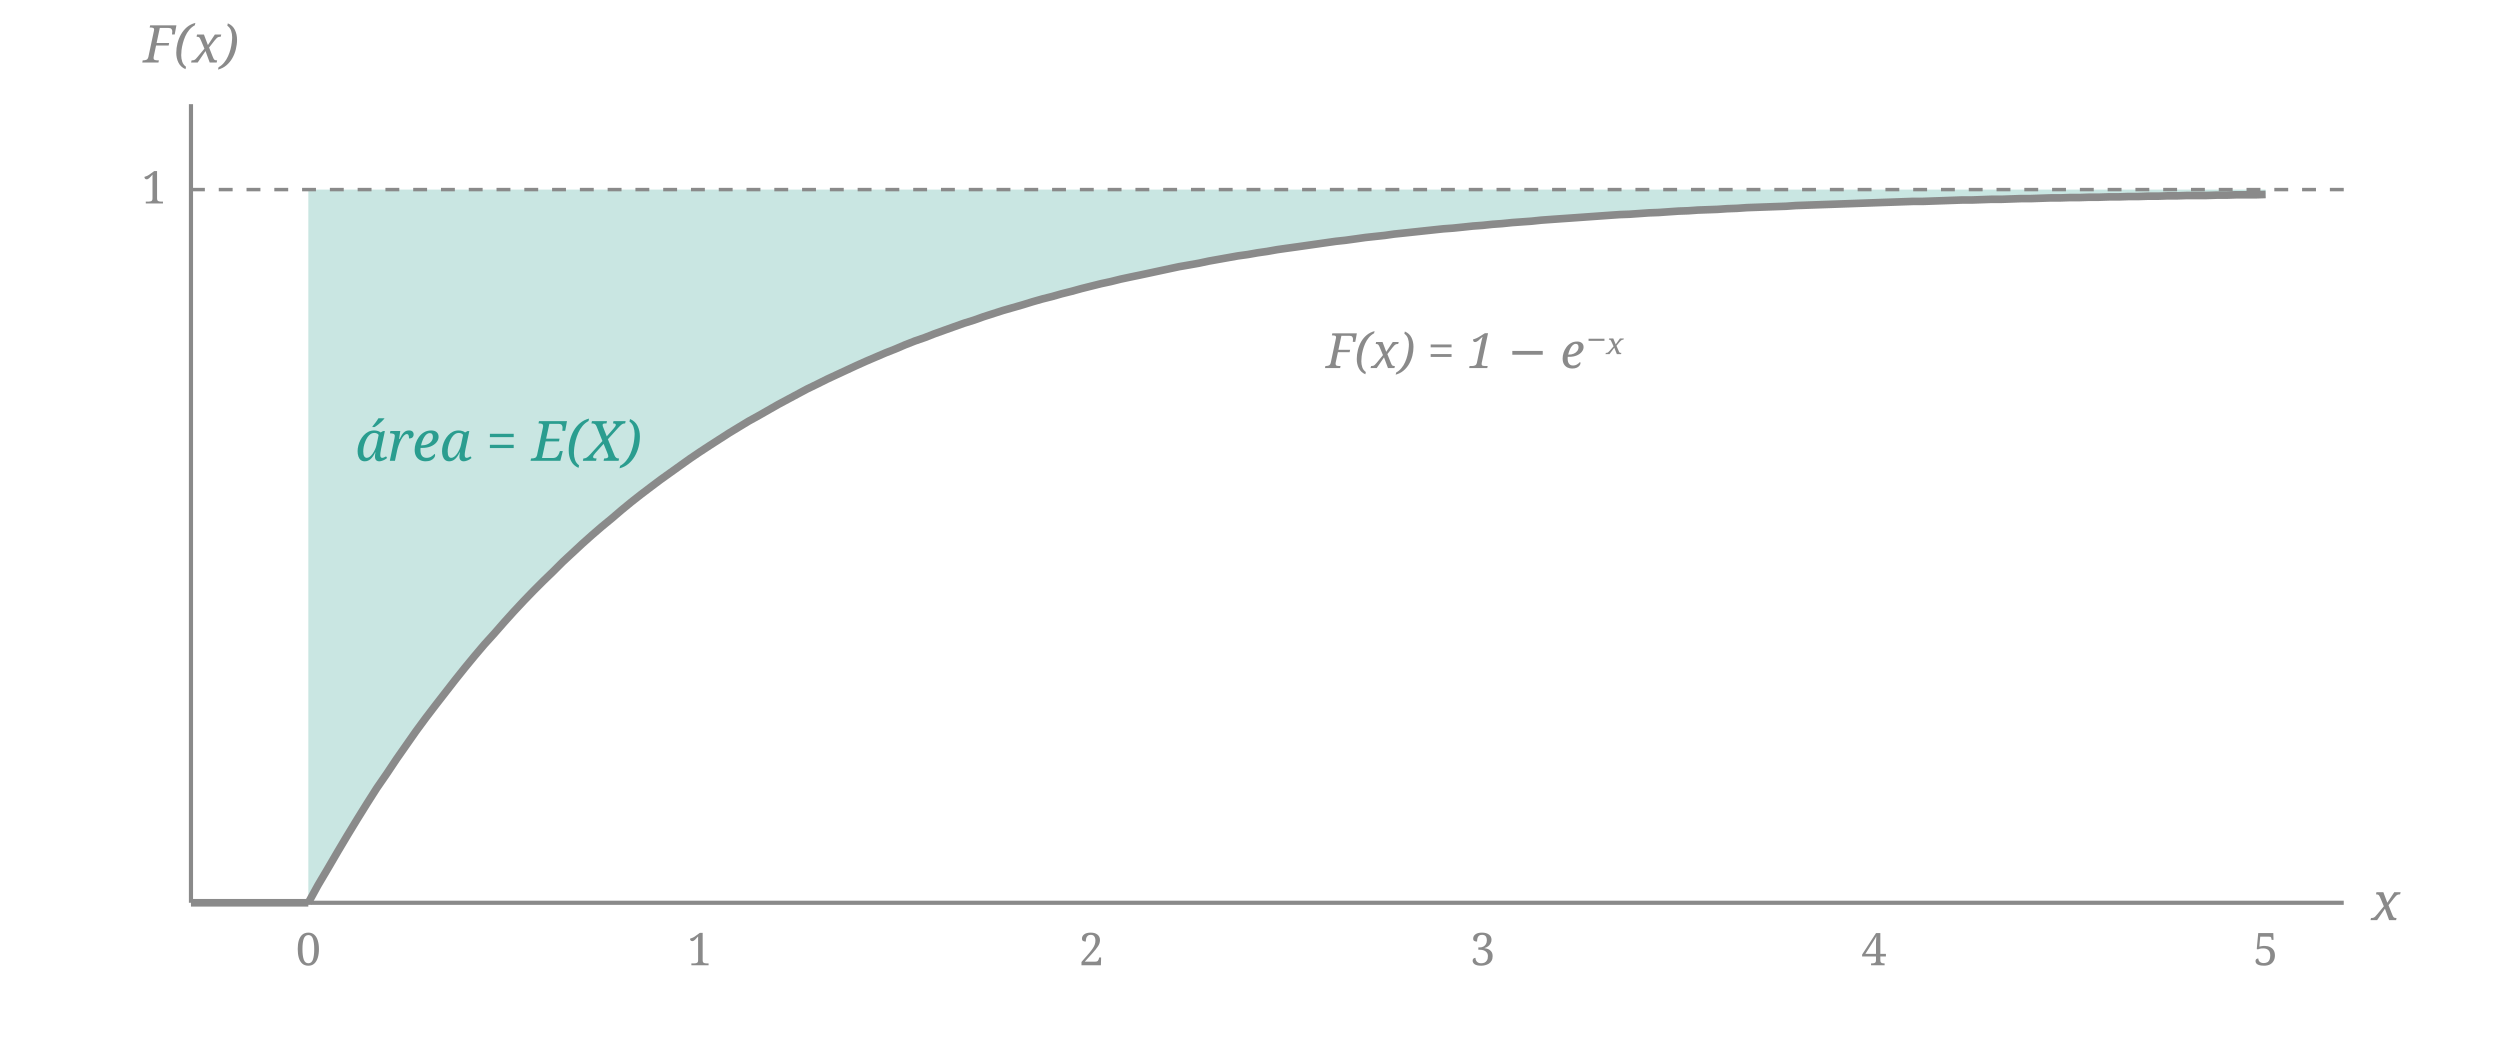
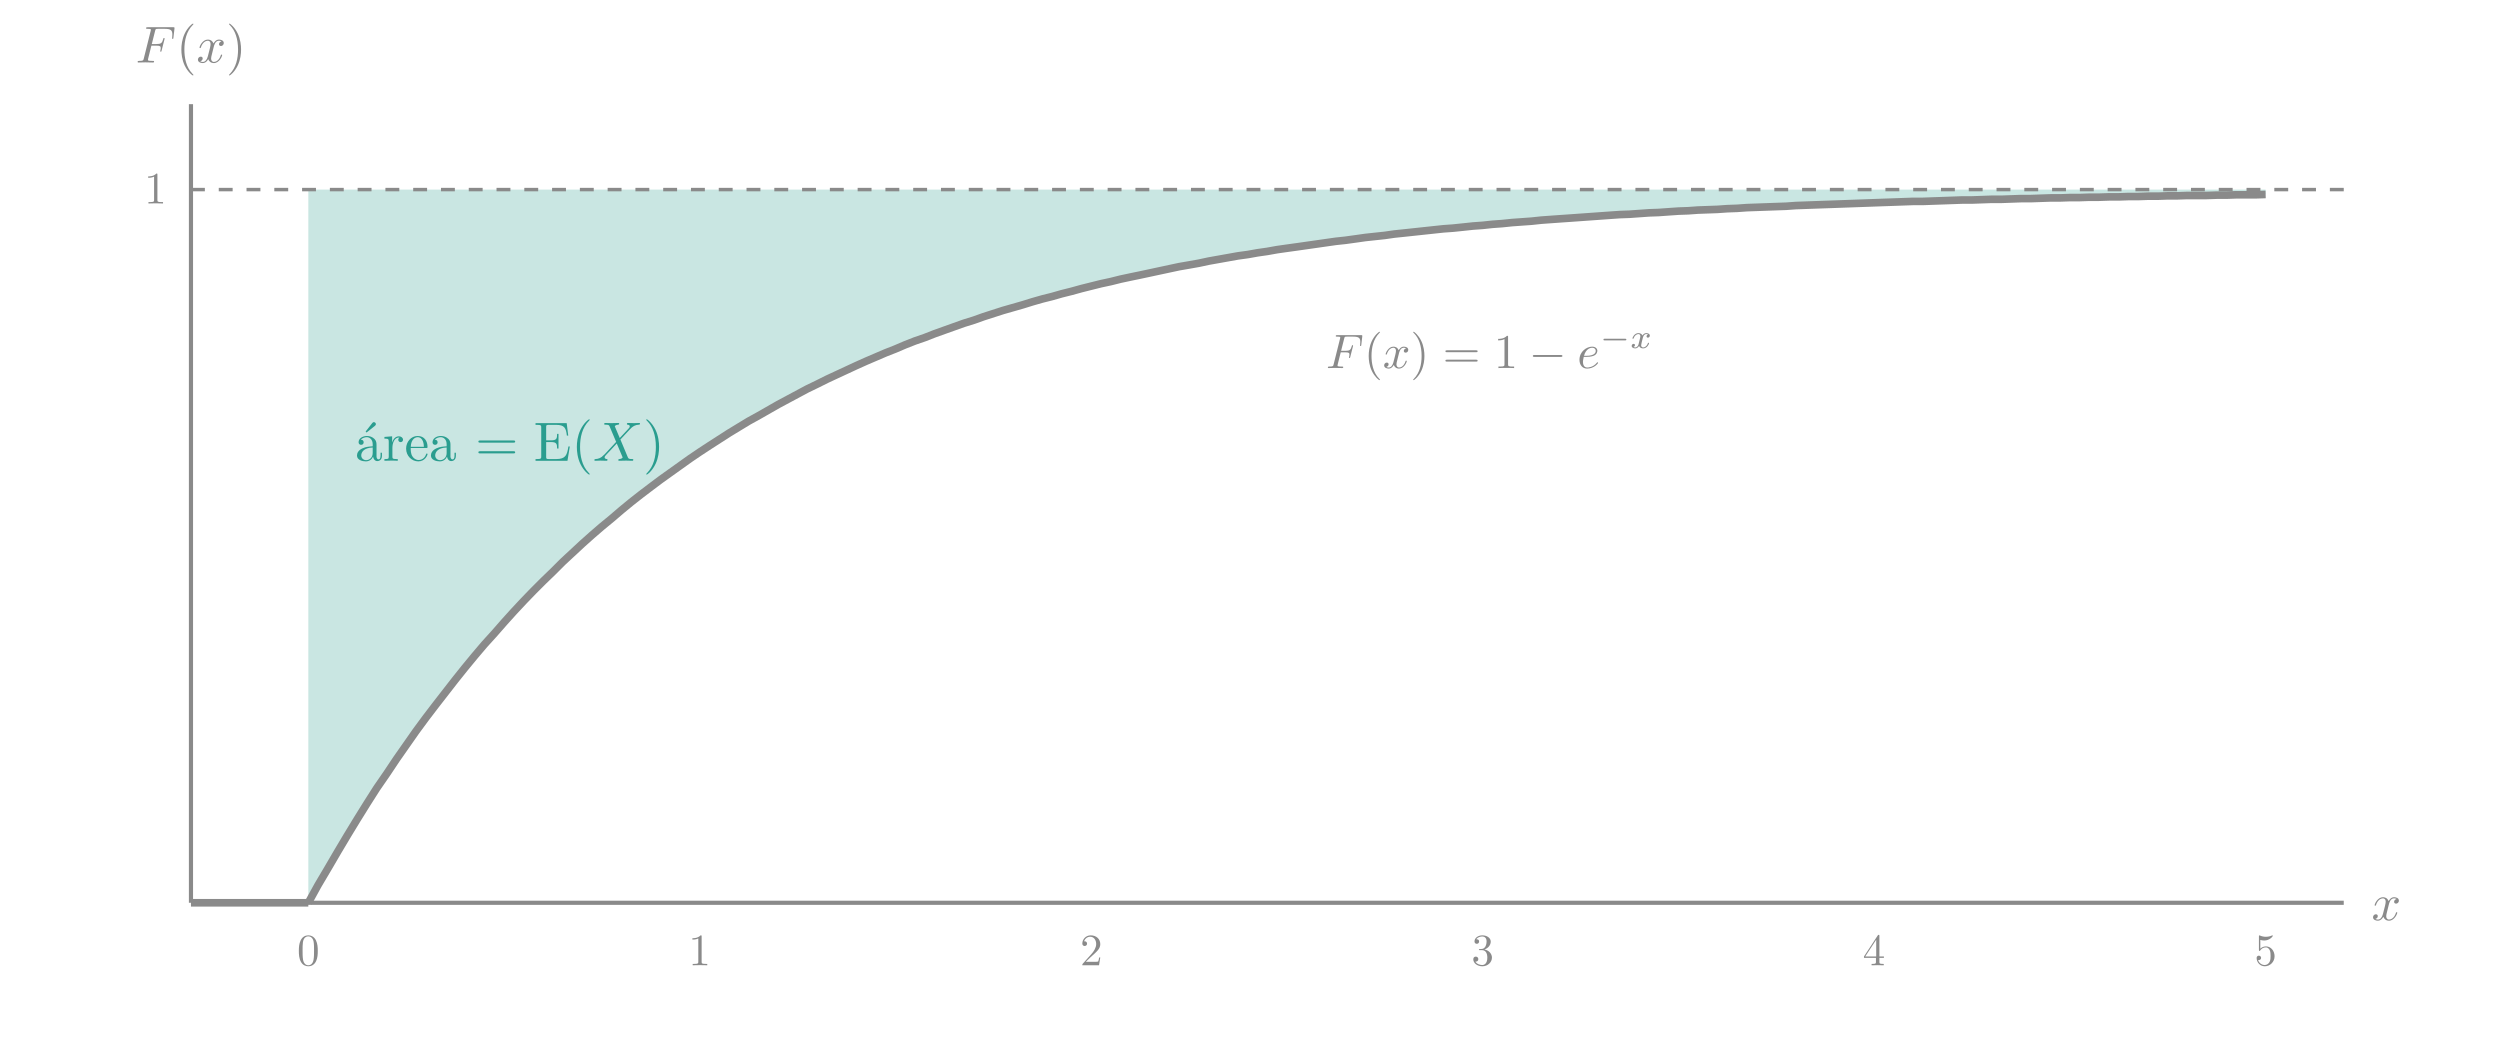
<svg xmlns="http://www.w3.org/2000/svg" viewBox="0 0 720 300" width="100%" style="max-width:720px;font-family:serif">
  <line x1="55.0" y1="260.0" x2="675.0" y2="260.0" style="stroke:#8a8a8a;stroke-width:1.2" />
  <line x1="55.0" y1="260.0" x2="55.0" y2="30.0" style="stroke:#8a8a8a;stroke-width:1.2" />
  <line x1="88.8" y1="260.0" x2="88.8" y2="260.0" style="stroke:#8a8a8a;stroke-width:1" />
-   <text x="88.8" y="278.0" text-anchor="middle" font-size="13" style="fill:#8a8a8a">0</text>
+   <g transform="translate(88.8,278.0) scale(1.300) translate(69.51,65.73)" style="fill:#8a8a8a">
+     <defs>
+       <path id="q0" d="M4.583-3.188C4.583-3.985 4.533-4.782 4.184-5.519C3.726-6.476 2.909-6.635 2.491-6.635C1.893-6.635 1.166-6.376 .757-5.45C.438-4.762 .389-3.985 .389-3.188C.389-2.441 .428-1.544 .837-.787C1.265 .02 1.993 .219 2.481 .219C3.019 .219 3.776 .01 4.214-.936C4.533-1.624 4.583-2.401 4.583-3.188ZM3.756-3.308C3.756-2.56 3.756-1.883 3.646-1.245C3.497-.299 2.929 0 2.481 0C2.092 0 1.504-.249 1.325-1.205C1.215-1.803 1.215-2.72 1.215-3.308C1.215-3.945 1.215-4.603 1.295-5.141C1.484-6.326 2.232-6.416 2.481-6.416C2.809-6.416 3.467-6.237 3.656-5.25C3.756-4.692 3.756-3.935 3.756-3.308Z" />
+     </defs>
+     <use x="-72" y="-65.726" href="#q0" />
+   </g>
  <line x1="201.5" y1="260.0" x2="201.5" y2="260.0" style="stroke:#8a8a8a;stroke-width:1" />
-   <text x="201.5" y="278.0" text-anchor="middle" font-size="13" style="fill:#8a8a8a">1</text>
+   <g transform="translate(201.5,278.0) scale(1.300) translate(69.51,65.73)" style="fill:#8a8a8a">
+     <defs>
+       <path id="q1" d="M4.174 0V-.309H3.856C2.959-.309 2.929-.418 2.929-.787V-6.376C2.929-6.615 2.929-6.635 2.7-6.635C2.082-5.998 1.205-5.998 .887-5.998V-5.689C1.086-5.689 1.674-5.689 2.192-5.948V-.787C2.192-.428 2.162-.309 1.265-.309H.946V0C1.295-.03 2.162-.03 2.56-.03S3.826-.03 4.174 0Z" />
+     </defs>
+     <use x="-72" y="-65.726" href="#q1" />
+   </g>
  <line x1="314.3" y1="260.0" x2="314.3" y2="260.0" style="stroke:#8a8a8a;stroke-width:1" />
-   <text x="314.3" y="278.0" text-anchor="middle" font-size="13" style="fill:#8a8a8a">2</text>
+   <g transform="translate(314.3,278.0) scale(1.300) translate(69.51,65.73)" style="fill:#8a8a8a">
+     <defs>
+       <path id="q2" d="M4.473-1.733H4.224C4.174-1.435 4.105-.996 4.005-.847C3.935-.767 3.278-.767 3.059-.767H1.265L2.321-1.793C3.875-3.168 4.473-3.706 4.473-4.702C4.473-5.838 3.577-6.635 2.361-6.635C1.235-6.635 .498-5.719 .498-4.832C.498-4.274 .996-4.274 1.026-4.274C1.196-4.274 1.544-4.394 1.544-4.802C1.544-5.061 1.365-5.32 1.016-5.32C.936-5.32 .917-5.32 .887-5.31C1.116-5.958 1.654-6.326 2.232-6.326C3.138-6.326 3.567-5.519 3.567-4.702C3.567-3.905 3.068-3.118 2.521-2.501L.608-.369C.498-.259 .498-.239 .498 0H4.194L4.473-1.733Z" />
+     </defs>
+     <use x="-72" y="-65.726" href="#q2" />
+   </g>
  <line x1="427.0" y1="260.0" x2="427.0" y2="260.0" style="stroke:#8a8a8a;stroke-width:1" />
-   <text x="427.0" y="278.0" text-anchor="middle" font-size="13" style="fill:#8a8a8a">3</text>
+   <g transform="translate(427.0,278.0) scale(1.300) translate(69.51,65.73)" style="fill:#8a8a8a">
+     <defs>
+       <path id="q3" d="M4.553-1.704C4.553-2.521 3.925-3.298 2.889-3.507C3.706-3.776 4.284-4.473 4.284-5.26C4.284-6.077 3.407-6.635 2.451-6.635C1.445-6.635 .687-6.037 .687-5.28C.687-4.951 .907-4.762 1.196-4.762C1.504-4.762 1.704-4.981 1.704-5.27C1.704-5.768 1.235-5.768 1.086-5.768C1.395-6.257 2.052-6.386 2.411-6.386C2.819-6.386 3.367-6.167 3.367-5.27C3.367-5.151 3.347-4.573 3.088-4.134C2.79-3.656 2.451-3.626 2.202-3.616C2.122-3.606 1.883-3.587 1.813-3.587C1.733-3.577 1.664-3.567 1.664-3.467C1.664-3.357 1.733-3.357 1.903-3.357H2.341C3.158-3.357 3.527-2.68 3.527-1.704C3.527-.349 2.839-.06 2.401-.06C1.973-.06 1.225-.229 .877-.817C1.225-.767 1.534-.986 1.534-1.365C1.534-1.724 1.265-1.923 .976-1.923C.737-1.923 .418-1.783 .418-1.345C.418-.438 1.345 .219 2.431 .219C3.646 .219 4.553-.687 4.553-1.704Z" />
+     </defs>
+     <use x="-72" y="-65.726" href="#q3" />
+   </g>
  <line x1="539.7" y1="260.0" x2="539.7" y2="260.0" style="stroke:#8a8a8a;stroke-width:1" />
-   <text x="539.7" y="278.0" text-anchor="middle" font-size="13" style="fill:#8a8a8a">4</text>
+   <g transform="translate(539.7,278.0) scale(1.300) translate(69.51,65.73)" style="fill:#8a8a8a">
+     <defs>
+       <path id="q4" d="M4.692-1.644V-1.953H3.696V-6.486C3.696-6.685 3.696-6.745 3.537-6.745C3.447-6.745 3.417-6.745 3.337-6.625L.279-1.953V-1.644H2.929V-.777C2.929-.418 2.909-.309 2.172-.309H1.963V0C2.371-.03 2.889-.03 3.308-.03S4.254-.03 4.663 0V-.309H4.453C3.716-.309 3.696-.418 3.696-.777V-1.644H4.692ZM2.989-1.953H.558L2.989-5.669V-1.953Z" />
+     </defs>
+     <use x="-72" y="-65.726" href="#q4" />
+   </g>
  <line x1="652.5" y1="260.0" x2="652.5" y2="260.0" style="stroke:#8a8a8a;stroke-width:1" />
-   <text x="652.5" y="278.0" text-anchor="middle" font-size="13" style="fill:#8a8a8a">5</text>
-   <text x="48.0" y="58.6" text-anchor="end" font-size="13" style="fill:#8a8a8a">1</text>
-   <text x="683.0" y="265.0" text-anchor="start" font-size="15" font-style="italic" style="fill:#8a8a8a">x</text>
-   <text x="55.0" y="18.0" text-anchor="middle" font-size="15" font-style="italic" style="fill:#8a8a8a">F(x)</text>
+   <g transform="translate(652.5,278.0) scale(1.300) translate(69.51,65.73)" style="fill:#8a8a8a">
+     <defs>
+       <path id="q5" d="M4.473-2.002C4.473-3.188 3.656-4.184 2.58-4.184C2.102-4.184 1.674-4.025 1.315-3.676V-5.619C1.514-5.559 1.843-5.489 2.162-5.489C3.387-5.489 4.085-6.396 4.085-6.526C4.085-6.585 4.055-6.635 3.985-6.635C3.985-6.635 3.955-6.635 3.905-6.605C3.706-6.516 3.218-6.316 2.55-6.316C2.152-6.316 1.694-6.386 1.225-6.595C1.146-6.625 1.106-6.625 1.106-6.625C1.006-6.625 1.006-6.545 1.006-6.386V-3.437C1.006-3.258 1.006-3.178 1.146-3.178C1.215-3.178 1.235-3.208 1.275-3.268C1.385-3.427 1.753-3.965 2.56-3.965C3.078-3.965 3.328-3.507 3.407-3.328C3.567-2.959 3.587-2.57 3.587-2.072C3.587-1.724 3.587-1.126 3.347-.707C3.108-.319 2.74-.06 2.281-.06C1.554-.06 .986-.588 .817-1.176C.847-1.166 .877-1.156 .986-1.156C1.315-1.156 1.484-1.405 1.484-1.644S1.315-2.132 .986-2.132C.847-2.132 .498-2.062 .498-1.604C.498-.747 1.186 .219 2.301 .219C3.457 .219 4.473-.737 4.473-2.002Z" />
+     </defs>
+     <use x="-72" y="-65.726" href="#q5" />
+   </g>
+   <g transform="translate(48.0,58.6) scale(1.300) translate(67.02,65.73)" style="fill:#8a8a8a">
+     <use x="-72" y="-65.726" href="#q1" />
+   </g>
+   <g transform="translate(683.0,265.0) scale(1.500) translate(72.00,67.71)" style="fill:#8a8a8a">
+     <defs>
+       <path id="q6" d="M4.941-1.425C4.941-1.524 4.852-1.524 4.822-1.524C4.732-1.524 4.712-1.484 4.692-1.415C4.364-.349 3.686-.11 3.367-.11C2.979-.11 2.819-.428 2.819-.767C2.819-.986 2.879-1.205 2.989-1.644L3.328-3.009C3.387-3.268 3.616-4.184 4.314-4.184C4.364-4.184 4.603-4.184 4.812-4.055C4.533-4.005 4.334-3.756 4.334-3.517C4.334-3.357 4.443-3.168 4.712-3.168C4.932-3.168 5.25-3.347 5.25-3.746C5.25-4.264 4.663-4.403 4.324-4.403C3.746-4.403 3.397-3.875 3.278-3.646C3.029-4.304 2.491-4.403 2.202-4.403C1.166-4.403 .598-3.118 .598-2.869C.598-2.77 .717-2.77 .717-2.77C.797-2.77 .827-2.79 .847-2.879C1.186-3.935 1.843-4.184 2.182-4.184C2.371-4.184 2.72-4.095 2.72-3.517C2.72-3.208 2.55-2.54 2.182-1.146C2.022-.528 1.674-.11 1.235-.11C1.176-.11 .946-.11 .737-.239C.986-.289 1.205-.498 1.205-.777C1.205-1.046 .986-1.126 .837-1.126C.538-1.126 .289-.867 .289-.548C.289-.09 .787 .11 1.225 .11C1.883 .11 2.242-.588 2.271-.648C2.391-.279 2.75 .11 3.347 .11C4.374 .11 4.941-1.176 4.941-1.425Z" />
+     </defs>
+     <use x="-72" y="-67.711" href="#q6" />
+   </g>
+   <g transform="translate(55.0,18.0) scale(1.500) translate(61.38,64.53)" style="fill:#8a8a8a">
+     <defs>
+       <path id="q7" d="M3.298 2.391C3.298 2.361 3.298 2.341 3.128 2.172C1.883 .917 1.564-.966 1.564-2.491C1.564-4.224 1.943-5.958 3.168-7.203C3.298-7.323 3.298-7.342 3.298-7.372C3.298-7.442 3.258-7.472 3.198-7.472C3.098-7.472 2.202-6.795 1.614-5.529C1.106-4.433 .986-3.328 .986-2.491C.986-1.714 1.096-.508 1.644 .618C2.242 1.843 3.098 2.491 3.198 2.491C3.258 2.491 3.298 2.461 3.298 2.391Z" />
+       <path id="q8" d="M2.879-2.491C2.879-3.268 2.77-4.473 2.222-5.599C1.624-6.824 .767-7.472 .667-7.472C.608-7.472 .568-7.432 .568-7.372C.568-7.342 .568-7.323 .757-7.143C1.733-6.157 2.301-4.573 2.301-2.491C2.301-.787 1.933 .966 .697 2.222C.568 2.341 .568 2.361 .568 2.391C.568 2.451 .608 2.491 .667 2.491C.767 2.491 1.664 1.813 2.252 .548C2.76-.548 2.879-1.654 2.879-2.491Z" />
+       <path id="q9" d="M7.253-4.782L7.452-6.506C7.482-6.775 7.432-6.775 7.183-6.775H2.301C2.102-6.775 2.002-6.775 2.002-6.575C2.002-6.466 2.092-6.466 2.281-6.466C2.65-6.466 2.929-6.466 2.929-6.286C2.929-6.247 2.929-6.227 2.879-6.047L1.564-.777C1.465-.389 1.445-.309 .658-.309C.488-.309 .379-.309 .379-.12C.379 0 .498 0 .528 0L1.843-.03L3.328 0C3.417 0 3.537 0 3.537-.189C3.537-.269 3.477-.299 3.477-.299C3.447-.309 3.427-.309 3.198-.309C2.979-.309 2.929-.309 2.68-.329C2.391-.359 2.361-.399 2.361-.528C2.361-.528 2.361-.608 2.401-.757L3.019-3.238H3.985C4.732-3.238 4.812-3.078 4.812-2.79C4.812-2.72 4.812-2.6 4.742-2.301C4.722-2.252 4.712-2.192 4.712-2.192C4.712-2.112 4.772-2.072 4.832-2.072C4.932-2.072 4.932-2.102 4.981-2.281L5.529-4.443C5.559-4.553 5.559-4.573 5.559-4.603C5.559-4.603 5.539-4.712 5.44-4.712S5.33-4.663 5.29-4.503C5.081-3.726 4.852-3.547 4.005-3.547H3.098L3.736-6.077C3.826-6.426 3.836-6.466 4.274-6.466H5.589C6.814-6.466 7.044-6.137 7.044-5.37C7.044-5.141 7.044-5.101 7.014-4.832C6.994-4.702 6.994-4.682 6.994-4.653C6.994-4.603 7.024-4.533 7.113-4.533C7.223-4.533 7.233-4.593 7.253-4.782Z" />
+     </defs>
+     <use x="-72" y="-64.528" href="#q9" />
+     <use x="-64.21" y="-64.528" href="#q7" />
+     <use x="-60.335" y="-64.528" href="#q6" />
+     <use x="-54.641" y="-64.528" href="#q8" />
+   </g>
  <polygon points="88.8,260.0 91.6,254.9 94.5,250.0 97.3,245.2 100.1,240.5 102.9,235.9 105.7,231.4 108.5,227.0 111.4,222.8 114.2,218.6 117.0,214.6 119.8,210.6 122.6,206.8 125.5,203.0 128.3,199.4 131.1,195.8 133.9,192.3 136.7,188.9 139.5,185.6 142.4,182.4 145.2,179.2 148.0,176.1 150.8,173.1 153.6,170.2 156.5,167.3 159.3,164.6 162.1,161.8 164.9,159.2 167.7,156.6 170.5,154.1 173.4,151.6 176.2,149.3 179.0,146.9 181.8,144.6 184.6,142.4 187.5,140.2 190.3,138.1 193.1,136.1 195.9,134.1 198.7,132.1 201.5,130.2 204.4,128.3 207.2,126.5 210.0,124.7 212.8,123.0 215.6,121.3 218.5,119.7 221.3,118.1 224.1,116.5 226.9,115.0 229.7,113.5 232.5,112.0 235.4,110.6 238.2,109.2 241.0,107.9 243.8,106.6 246.6,105.3 249.5,104.0 252.3,102.8 255.1,101.6 257.9,100.5 260.7,99.3 263.5,98.2 266.4,97.2 269.2,96.1 272.0,95.1 274.8,94.1 277.6,93.1 280.5,92.2 283.3,91.2 286.1,90.3 288.9,89.4 291.7,88.6 294.5,87.8 297.4,86.9 300.2,86.1 303.0,85.4 305.8,84.6 308.6,83.9 311.5,83.1 314.3,82.4 317.1,81.7 319.9,81.1 322.7,80.4 325.5,79.8 328.4,79.2 331.2,78.6 334.0,78.0 336.8,77.4 339.6,76.8 342.5,76.3 345.3,75.8 348.1,75.2 350.9,74.7 353.7,74.2 356.5,73.7 359.4,73.3 362.2,72.8 365.0,72.4 367.8,71.9 370.6,71.5 373.5,71.1 376.3,70.7 379.1,70.3 381.9,69.9 384.7,69.5 387.5,69.2 390.4,68.8 393.2,68.4 396.0,68.1 398.8,67.8 401.6,67.4 404.5,67.1 407.3,66.8 410.1,66.5 412.9,66.2 415.7,65.9 418.5,65.7 421.4,65.4 424.2,65.1 427.0,64.9 429.8,64.6 432.6,64.4 435.5,64.1 438.3,63.9 441.1,63.7 443.9,63.4 446.7,63.2 449.5,63.0 452.4,62.8 455.2,62.6 458.0,62.4 460.8,62.2 463.6,62.0 466.5,61.8 469.3,61.7 472.1,61.5 474.9,61.3 477.7,61.2 480.5,61.0 483.4,60.8 486.2,60.7 489.0,60.5 491.8,60.4 494.6,60.3 497.5,60.1 500.3,60.0 503.1,59.8 505.9,59.7 508.7,59.6 511.5,59.5 514.4,59.4 517.2,59.2 520.0,59.1 522.8,59.0 525.6,58.9 528.5,58.8 531.3,58.7 534.1,58.6 536.9,58.5 539.7,58.4 542.5,58.3 545.4,58.2 548.2,58.1 551.0,58.0 553.8,58.0 556.6,57.9 559.5,57.8 562.3,57.7 565.1,57.6 567.9,57.6 570.7,57.5 573.5,57.4 576.4,57.4 579.2,57.3 582.0,57.2 584.8,57.2 587.6,57.1 590.5,57.0 593.3,57.0 596.1,56.9 598.9,56.9 601.7,56.8 604.5,56.8 607.4,56.7 610.2,56.7 613.0,56.6 615.8,56.6 618.6,56.5 621.5,56.5 624.3,56.4 627.1,56.4 629.9,56.3 632.7,56.3 635.5,56.3 638.4,56.2 641.2,56.2 644.0,56.1 646.8,56.1 649.6,56.1 652.5,56.0 652.5,54.6 649.6,54.6 646.8,54.6 644.0,54.6 641.2,54.6 638.4,54.6 635.5,54.6 632.7,54.6 629.9,54.6 627.1,54.6 624.3,54.6 621.5,54.6 618.6,54.6 615.8,54.6 613.0,54.6 610.2,54.6 607.4,54.6 604.5,54.6 601.7,54.6 598.9,54.6 596.1,54.6 593.3,54.6 590.5,54.6 587.6,54.6 584.8,54.6 582.0,54.6 579.2,54.6 576.4,54.6 573.5,54.6 570.7,54.6 567.9,54.6 565.1,54.6 562.3,54.6 559.5,54.6 556.6,54.6 553.8,54.6 551.0,54.6 548.2,54.6 545.4,54.6 542.5,54.6 539.7,54.6 536.9,54.6 534.1,54.6 531.3,54.6 528.5,54.6 525.6,54.6 522.8,54.6 520.0,54.6 517.2,54.6 514.4,54.6 511.5,54.6 508.7,54.6 505.9,54.6 503.1,54.6 500.3,54.6 497.5,54.6 494.6,54.6 491.8,54.6 489.0,54.6 486.2,54.6 483.4,54.6 480.5,54.6 477.7,54.6 474.9,54.6 472.1,54.6 469.3,54.6 466.5,54.6 463.6,54.6 460.8,54.6 458.0,54.6 455.2,54.6 452.4,54.6 449.5,54.6 446.7,54.6 443.9,54.6 441.1,54.6 438.3,54.6 435.5,54.6 432.6,54.6 429.8,54.6 427.0,54.6 424.2,54.6 421.4,54.6 418.5,54.6 415.7,54.6 412.9,54.6 410.1,54.6 407.3,54.6 404.5,54.6 401.6,54.6 398.8,54.6 396.0,54.6 393.2,54.6 390.4,54.6 387.5,54.6 384.7,54.6 381.9,54.6 379.1,54.6 376.3,54.6 373.5,54.6 370.6,54.6 367.8,54.6 365.0,54.6 362.2,54.6 359.4,54.6 356.5,54.6 353.7,54.6 350.9,54.6 348.1,54.6 345.3,54.6 342.5,54.6 339.6,54.6 336.8,54.6 334.0,54.6 331.2,54.6 328.4,54.6 325.5,54.6 322.7,54.6 319.9,54.6 317.1,54.6 314.3,54.6 311.5,54.6 308.6,54.6 305.8,54.6 303.0,54.6 300.2,54.6 297.4,54.6 294.5,54.6 291.7,54.6 288.9,54.6 286.1,54.6 283.3,54.6 280.5,54.6 277.6,54.6 274.8,54.6 272.0,54.6 269.2,54.6 266.4,54.6 263.5,54.6 260.7,54.6 257.9,54.6 255.1,54.6 252.3,54.6 249.5,54.6 246.6,54.6 243.8,54.6 241.0,54.6 238.2,54.6 235.4,54.6 232.5,54.6 229.7,54.6 226.9,54.6 224.1,54.6 221.3,54.6 218.5,54.6 215.6,54.6 212.8,54.6 210.0,54.6 207.2,54.6 204.4,54.6 201.5,54.6 198.7,54.6 195.9,54.6 193.1,54.6 190.3,54.6 187.5,54.6 184.6,54.6 181.8,54.6 179.0,54.6 176.2,54.6 173.4,54.6 170.5,54.6 167.7,54.6 164.9,54.6 162.1,54.6 159.3,54.6 156.5,54.6 153.6,54.6 150.8,54.6 148.0,54.6 145.2,54.6 142.4,54.6 139.5,54.6 136.7,54.6 133.9,54.6 131.1,54.6 128.3,54.6 125.5,54.6 122.6,54.6 119.8,54.6 117.0,54.6 114.2,54.6 111.4,54.6 108.5,54.6 105.7,54.6 102.9,54.6 100.1,54.6 97.3,54.6 94.5,54.6 91.6,54.6 88.8,54.6" style="fill:#2a9d8f;fill-opacity:0.25;stroke:none" />
  <line x1="55.0" y1="54.6" x2="675.0" y2="54.6" style="stroke:#8a8a8a;stroke-width:1;stroke-dasharray:4 4" />
  <path d="M88.8,260.0 L91.6,254.9 L94.5,250.0 L97.3,245.2 L100.1,240.5 L102.9,235.9 L105.7,231.4 L108.5,227.0 L111.4,222.8 L114.2,218.6 L117.0,214.6 L119.8,210.6 L122.6,206.8 L125.5,203.0 L128.3,199.4 L131.1,195.8 L133.9,192.3 L136.7,188.9 L139.5,185.6 L142.4,182.4 L145.2,179.2 L148.0,176.1 L150.8,173.1 L153.6,170.2 L156.5,167.3 L159.3,164.6 L162.1,161.8 L164.9,159.2 L167.7,156.6 L170.5,154.1 L173.4,151.6 L176.2,149.3 L179.0,146.9 L181.8,144.6 L184.6,142.4 L187.5,140.2 L190.3,138.1 L193.1,136.1 L195.9,134.1 L198.7,132.1 L201.5,130.2 L204.4,128.3 L207.2,126.5 L210.0,124.7 L212.8,123.0 L215.6,121.3 L218.5,119.7 L221.3,118.1 L224.1,116.5 L226.9,115.0 L229.7,113.5 L232.5,112.0 L235.4,110.6 L238.2,109.2 L241.0,107.9 L243.8,106.6 L246.6,105.3 L249.5,104.0 L252.3,102.8 L255.1,101.6 L257.9,100.5 L260.7,99.3 L263.5,98.2 L266.4,97.2 L269.2,96.1 L272.0,95.1 L274.8,94.1 L277.6,93.1 L280.5,92.2 L283.3,91.2 L286.1,90.3 L288.9,89.4 L291.7,88.6 L294.5,87.8 L297.4,86.9 L300.2,86.1 L303.0,85.4 L305.8,84.6 L308.6,83.9 L311.5,83.1 L314.3,82.4 L317.1,81.7 L319.9,81.1 L322.7,80.4 L325.5,79.8 L328.4,79.2 L331.2,78.6 L334.0,78.0 L336.8,77.4 L339.6,76.8 L342.5,76.3 L345.3,75.8 L348.1,75.2 L350.9,74.7 L353.7,74.2 L356.5,73.7 L359.4,73.3 L362.2,72.8 L365.0,72.4 L367.8,71.9 L370.6,71.5 L373.5,71.1 L376.3,70.7 L379.1,70.3 L381.9,69.9 L384.7,69.5 L387.5,69.2 L390.4,68.8 L393.2,68.4 L396.0,68.1 L398.8,67.8 L401.6,67.4 L404.5,67.1 L407.3,66.8 L410.1,66.5 L412.9,66.2 L415.7,65.9 L418.5,65.7 L421.4,65.4 L424.2,65.1 L427.0,64.9 L429.8,64.6 L432.6,64.4 L435.5,64.1 L438.3,63.9 L441.1,63.7 L443.9,63.4 L446.7,63.2 L449.5,63.0 L452.4,62.8 L455.2,62.6 L458.0,62.4 L460.8,62.2 L463.6,62.0 L466.5,61.8 L469.3,61.7 L472.1,61.5 L474.9,61.3 L477.7,61.2 L480.5,61.0 L483.4,60.8 L486.2,60.7 L489.0,60.5 L491.8,60.4 L494.6,60.3 L497.5,60.1 L500.3,60.0 L503.1,59.8 L505.9,59.7 L508.7,59.6 L511.5,59.5 L514.4,59.4 L517.2,59.2 L520.0,59.1 L522.8,59.0 L525.6,58.9 L528.5,58.8 L531.3,58.7 L534.1,58.6 L536.9,58.5 L539.7,58.4 L542.5,58.3 L545.4,58.2 L548.2,58.1 L551.0,58.0 L553.8,58.0 L556.6,57.9 L559.5,57.8 L562.3,57.7 L565.1,57.6 L567.9,57.6 L570.7,57.5 L573.5,57.4 L576.4,57.4 L579.2,57.3 L582.0,57.2 L584.8,57.2 L587.6,57.1 L590.5,57.0 L593.3,57.0 L596.1,56.9 L598.9,56.9 L601.7,56.8 L604.5,56.8 L607.4,56.7 L610.2,56.7 L613.0,56.6 L615.8,56.6 L618.6,56.5 L621.5,56.5 L624.3,56.4 L627.1,56.4 L629.9,56.3 L632.7,56.3 L635.5,56.3 L638.4,56.2 L641.2,56.2 L644.0,56.1 L646.8,56.1 L649.6,56.1 L652.5,56.0" style="fill:none;stroke:#8a8a8a;stroke-width:2.2" />
  <path d="M55.0,260.0 L88.8,260.0" style="fill:none;stroke:#8a8a8a;stroke-width:2.2" />
-   <text x="102.3" y="132.7" text-anchor="start" font-size="16" font-style="italic" style="fill:#2a9d8f">área = E(X)</text>
-   <text x="381.9" y="106.0" text-anchor="start" font-size="14" font-style="italic" style="fill:#8a8a8a">F(x) = 1 − e⁻ˣ</text>
+   <g transform="translate(102.3,132.7) scale(1.600) translate(72.00,64.53)" style="fill:#2a9d8f">
+     <defs>
+       <path id="q10" d="M7.273-.189C7.273-.309 7.173-.309 7.093-.309C6.426-.319 6.406-.349 6.237-.747L4.951-3.826C5.629-4.523 6.675-5.709 6.994-5.988C7.283-6.227 7.661-6.466 8.259-6.496C8.389-6.506 8.478-6.506 8.478-6.695C8.478-6.695 8.478-6.804 8.349-6.804C8.05-6.804 7.721-6.775 7.412-6.775C7.044-6.775 6.665-6.804 6.306-6.804C6.247-6.804 6.117-6.804 6.117-6.605C6.117-6.535 6.167-6.506 6.237-6.496C6.326-6.486 6.635-6.466 6.635-6.187C6.635-6.047 6.526-5.918 6.446-5.828L4.832-4.095L3.995-6.077L3.945-6.207C3.945-6.267 4.115-6.456 4.533-6.496C4.633-6.506 4.732-6.516 4.732-6.685C4.732-6.804 4.613-6.804 4.583-6.804C4.174-6.804 3.746-6.775 3.328-6.775C3.078-6.775 2.461-6.804 2.212-6.804C2.152-6.804 2.032-6.804 2.032-6.605C2.032-6.496 2.132-6.496 2.262-6.496C2.859-6.496 2.919-6.396 3.009-6.177L4.184-3.397L2.082-1.136C2.022-1.086 2.012-1.076 1.953-1.026C1.465-.498 .996-.339 .488-.309C.359-.299 .269-.299 .269-.11C.269-.11 .269 0 .399 0C.697 0 1.026-.03 1.335-.03C1.704-.03 2.092 0 2.451 0C2.511 0 2.63 0 2.63-.199C2.63-.299 2.511-.309 2.511-.309C2.421-.319 2.112-.339 2.112-.618C2.112-.777 2.262-.936 2.381-1.066L3.397-2.142L4.294-3.118L5.3-.737L5.35-.598C5.35-.518 5.161-.349 4.772-.309C4.663-.299 4.573-.289 4.573-.12C4.573 0 4.682 0 4.722 0L5.978-.03C6.227-.03 6.834 0 7.083 0C7.153 0 7.273 0 7.273-.189Z" />
+       <path id="q11" d="M7.183-3.457C7.183-3.656 6.994-3.656 6.854-3.656H.887C.747-3.656 .558-3.656 .558-3.457S.747-3.258 .897-3.258H6.844C6.994-3.258 7.183-3.258 7.183-3.457ZM7.183-1.524C7.183-1.724 6.994-1.724 6.844-1.724H.897C.747-1.724 .558-1.724 .558-1.524S.747-1.325 .887-1.325H6.854C6.994-1.325 7.183-1.325 7.183-1.524Z" />
+       <path id="q12" d="M6.496-2.57H6.247C5.998-1.036 5.768-.309 4.055-.309H2.73C2.262-.309 2.242-.379 2.242-.707V-3.367H3.138C4.105-3.367 4.214-3.049 4.214-2.202H4.463V-4.842H4.214C4.214-3.985 4.105-3.676 3.138-3.676H2.242V-6.067C2.242-6.396 2.262-6.466 2.73-6.466H4.015C5.539-6.466 5.808-5.918 5.968-4.533H6.217L5.938-6.775H.329V-6.466H.568C1.335-6.466 1.355-6.356 1.355-5.998V-.777C1.355-.418 1.335-.309 .568-.309H.329V0H6.077L6.496-2.57Z" />
+       <path id="q13" d="M4.812-.887V-1.445H4.563V-.887C4.563-.309 4.314-.249 4.204-.249C3.875-.249 3.836-.697 3.836-.747V-2.74C3.836-3.158 3.836-3.547 3.477-3.915C3.088-4.304 2.59-4.463 2.112-4.463C1.295-4.463 .608-3.995 .608-3.337C.608-3.039 .807-2.869 1.066-2.869C1.345-2.869 1.524-3.068 1.524-3.328C1.524-3.447 1.474-3.776 1.016-3.786C1.285-4.134 1.773-4.244 2.092-4.244C2.58-4.244 3.148-3.856 3.148-2.969V-2.6C2.64-2.57 1.943-2.54 1.315-2.242C.568-1.903 .319-1.385 .319-.946C.319-.139 1.285 .11 1.913 .11C2.57 .11 3.029-.289 3.218-.757C3.258-.359 3.527 .06 3.995 .06C4.204 .06 4.812-.08 4.812-.887ZM3.148-1.395C3.148-.448 2.431-.11 1.983-.11C1.494-.11 1.086-.458 1.086-.956C1.086-1.504 1.504-2.331 3.148-2.391V-1.395Z" />
+       <path id="q14" d="M4.134-1.186C4.134-1.285 4.055-1.305 4.005-1.305C3.915-1.305 3.895-1.245 3.875-1.166C3.527-.139 2.63-.139 2.531-.139C2.032-.139 1.634-.438 1.405-.807C1.106-1.285 1.106-1.943 1.106-2.301H3.885C4.105-2.301 4.134-2.301 4.134-2.511C4.134-3.497 3.597-4.463 2.351-4.463C1.196-4.463 .279-3.437 .279-2.192C.279-.857 1.325 .11 2.471 .11C3.686 .11 4.134-.996 4.134-1.186ZM3.477-2.511H1.116C1.176-3.995 2.012-4.244 2.351-4.244C3.377-4.244 3.477-2.899 3.477-2.511Z" />
+       <path id="q15" d="M3.626-3.796C3.626-4.115 3.318-4.403 2.889-4.403C2.162-4.403 1.803-3.736 1.664-3.308V-4.403L.279-4.294V-3.985C.976-3.985 1.056-3.915 1.056-3.427V-.757C1.056-.309 .946-.309 .279-.309V0L1.415-.03C1.813-.03 2.281-.03 2.68 0V-.309H2.471C1.733-.309 1.714-.418 1.714-.777V-2.311C1.714-3.298 2.132-4.184 2.889-4.184C2.959-4.184 2.979-4.184 2.999-4.174C2.969-4.164 2.77-4.045 2.77-3.786C2.77-3.507 2.979-3.357 3.198-3.357C3.377-3.357 3.626-3.477 3.626-3.796Z" />
+       <path id="q16" d="M4.812-.887V-1.445H4.563V-.887C4.563-.309 4.314-.249 4.204-.249C3.875-.249 3.836-.697 3.836-.747V-2.74C3.836-3.158 3.836-3.547 3.477-3.915C3.088-4.304 2.59-4.463 2.112-4.463C1.295-4.463 .608-3.995 .608-3.337C.608-3.039 .807-2.869 1.066-2.869C1.345-2.869 1.524-3.068 1.524-3.328C1.524-3.447 1.474-3.776 1.016-3.786C1.285-4.134 1.773-4.244 2.092-4.244C2.58-4.244 3.148-3.856 3.148-2.969V-2.6C2.64-2.57 1.943-2.54 1.315-2.242C.568-1.903 .319-1.385 .319-.946C.319-.139 1.285 .11 1.913 .11C2.57 .11 3.029-.289 3.218-.757C3.258-.359 3.527 .06 3.995 .06C4.204 .06 4.812-.08 4.812-.887ZM3.148-1.395C3.148-.448 2.431-.11 1.983-.11C1.494-.11 1.086-.458 1.086-.956C1.086-1.504 1.504-2.331 3.148-2.391V-1.395ZM3.726-6.595C3.726-6.775 3.547-6.954 3.367-6.954C3.218-6.954 3.108-6.844 3.068-6.785L1.873-5.26L2.042-5.081L3.557-6.296C3.646-6.366 3.726-6.476 3.726-6.595Z" />
+     </defs>
+     <use x="-72" y="-64.528" href="#q16" />
+     <use x="-67.019" y="-64.528" href="#q15" />
+     <use x="-63.117" y="-64.528" href="#q14" />
+     <use x="-58.689" y="-64.528" href="#q13" />
+     <use x="-50.387" y="-64.528" href="#q11" />
+     <use x="-39.87" y="-64.528" href="#q12" />
+     <use x="-33.09" y="-64.528" href="#q7" />
+     <use x="-29.216" y="-64.528" href="#q10" />
+     <use x="-20.18" y="-64.528" href="#q8" />
+   </g>
+   <g transform="translate(381.9,106.0) scale(1.400) translate(72.00,63.57)" style="fill:#8a8a8a">
+     <defs>
+       <path id="q17" d="M3.905-.997C3.905-1.088 3.815-1.088 3.794-1.088C3.696-1.088 3.689-1.053 3.661-.969C3.515-.488 3.096-.126 2.706-.126C2.427-.126 2.28-.314 2.28-.579C2.28-.76 2.448-1.395 2.643-2.169C2.783-2.706 3.096-2.88 3.327-2.88C3.327-2.88 3.557-2.88 3.703-2.783C3.48-2.72 3.396-2.525 3.396-2.399C3.396-2.246 3.515-2.141 3.675-2.141S4.066-2.273 4.066-2.566C4.066-2.957 3.619-3.075 3.34-3.075C2.992-3.075 2.713-2.845 2.559-2.58C2.434-2.866 2.113-3.075 1.723-3.075C.941-3.075 .495-2.218 .495-2.008C.495-1.918 .593-1.918 .614-1.918C.704-1.918 .711-1.946 .746-2.036C.921-2.58 1.36-2.88 1.702-2.88C1.932-2.88 2.12-2.755 2.12-2.42C2.12-2.28 2.036-1.932 1.974-1.695L1.736-.739C1.667-.502 1.437-.126 1.081-.126C1.06-.126 .851-.126 .704-.223C.99-.314 1.011-.565 1.011-.607C1.011-.76 .893-.865 .732-.865C.537-.865 .335-.697 .335-.439C.335-.091 .725 .07 1.067 .07C1.388 .07 1.674-.133 1.848-.425C2.015-.056 2.399 .07 2.678 .07C3.48 .07 3.905-.802 3.905-.997Z" />
+       <path id="q18" d="M5.467-1.743C5.467-1.918 5.307-1.918 5.209-1.918H1.011C.914-1.918 .753-1.918 .753-1.743C.753-1.576 .921-1.576 1.011-1.576H5.209C5.3-1.576 5.467-1.576 5.467-1.743Z" />
+       <path id="q19" d="M6.914-2.491C6.914-2.69 6.725-2.69 6.585-2.69H1.156C1.016-2.69 .827-2.69 .827-2.491S1.016-2.291 1.156-2.291H6.585C6.725-2.291 6.914-2.291 6.914-2.491Z" />
+       <path id="q20" d="M4.284-1.066C4.284-1.126 4.224-1.196 4.164-1.196C4.115-1.196 4.095-1.176 4.035-1.096C3.248-.11 2.162-.11 2.042-.11C1.265-.11 1.176-.946 1.176-1.265C1.176-1.385 1.186-1.694 1.335-2.301H1.863C2.152-2.301 2.889-2.321 3.387-2.531C4.085-2.829 4.134-3.417 4.134-3.557C4.134-3.995 3.756-4.403 3.068-4.403C1.963-4.403 .458-3.437 .458-1.694C.458-.677 1.046 .11 2.022 .11C3.447 .11 4.284-.946 4.284-1.066ZM3.806-3.557C3.806-2.521 2.212-2.521 1.803-2.521H1.395C1.783-4.035 2.809-4.184 3.068-4.184C3.537-4.184 3.806-3.895 3.806-3.557Z" />
+     </defs>
+     <use x="-72" y="-63.569" href="#q9" />
+     <use x="-64.21" y="-63.569" href="#q7" />
+     <use x="-60.335" y="-63.569" href="#q6" />
+     <use x="-54.641" y="-63.569" href="#q8" />
+     <use x="-48" y="-63.569" href="#q11" />
+     <use x="-37.483" y="-63.569" href="#q1" />
+     <use x="-30.288" y="-63.569" href="#q19" />
+     <use x="-20.325" y="-63.569" href="#q20" />
+     <use x="-15.687" y="-67.683" href="#q18" />
+     <use x="-9.46" y="-67.683" href="#q17" />
+   </g>
</svg>
